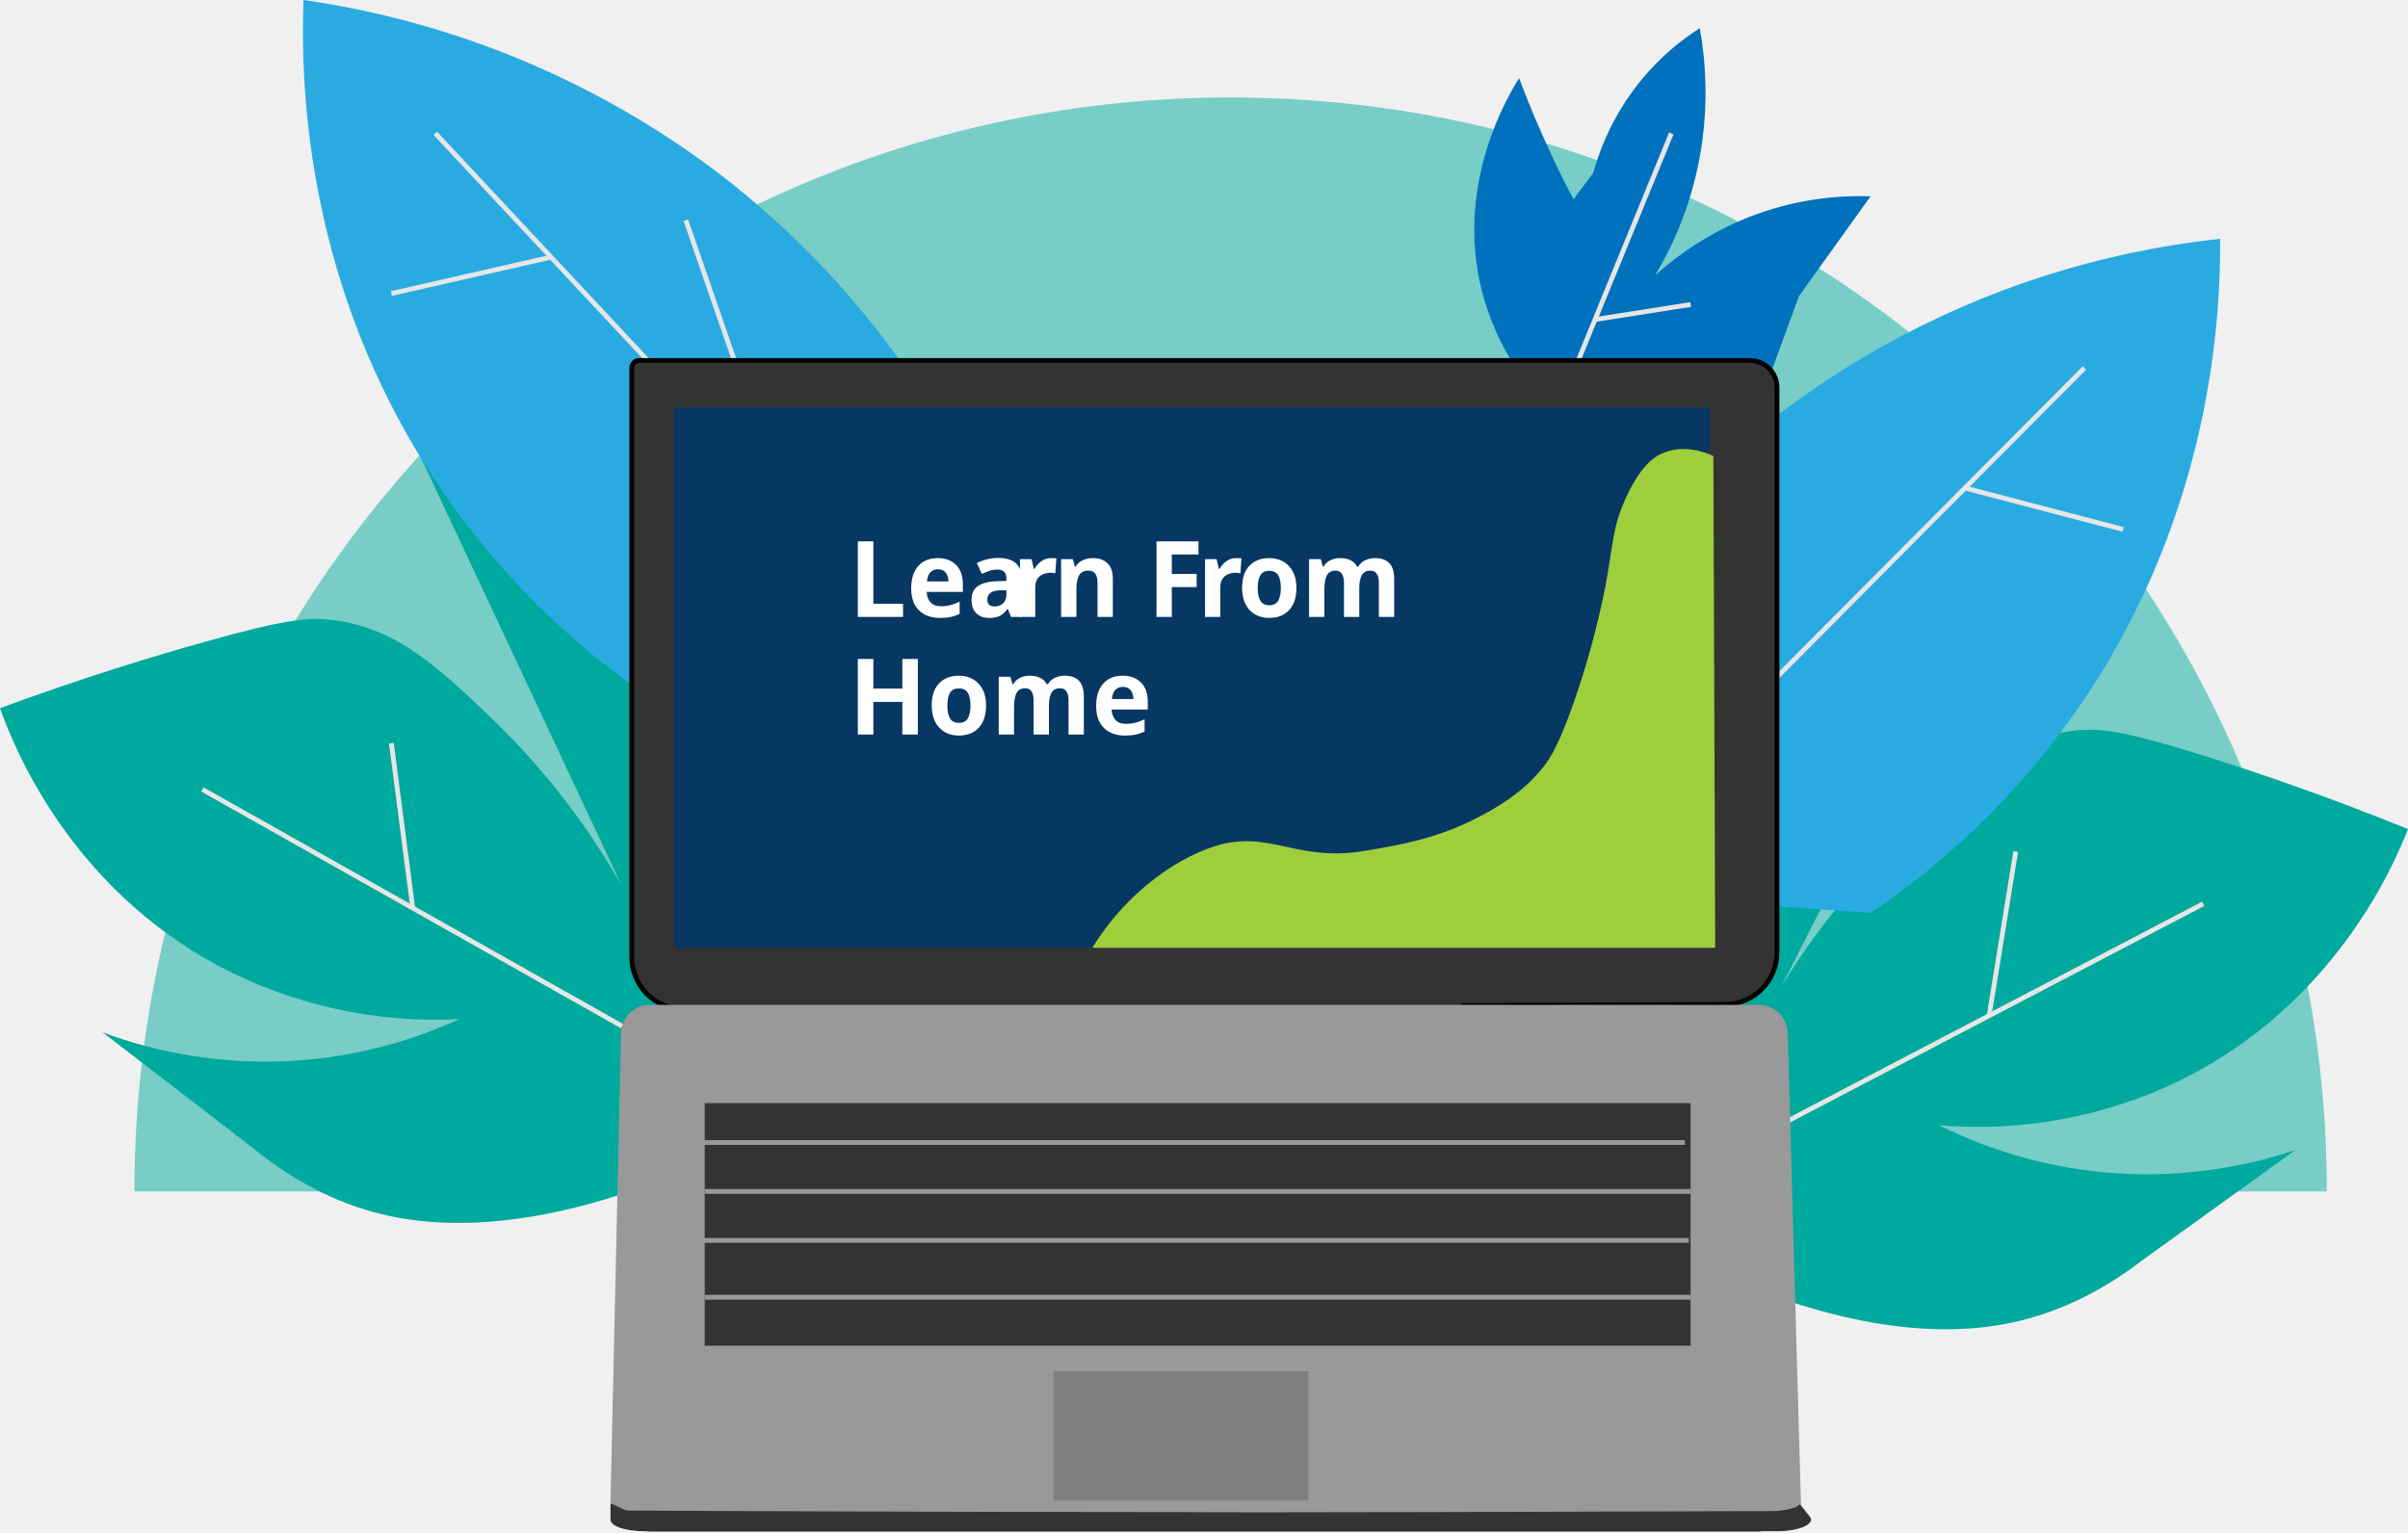
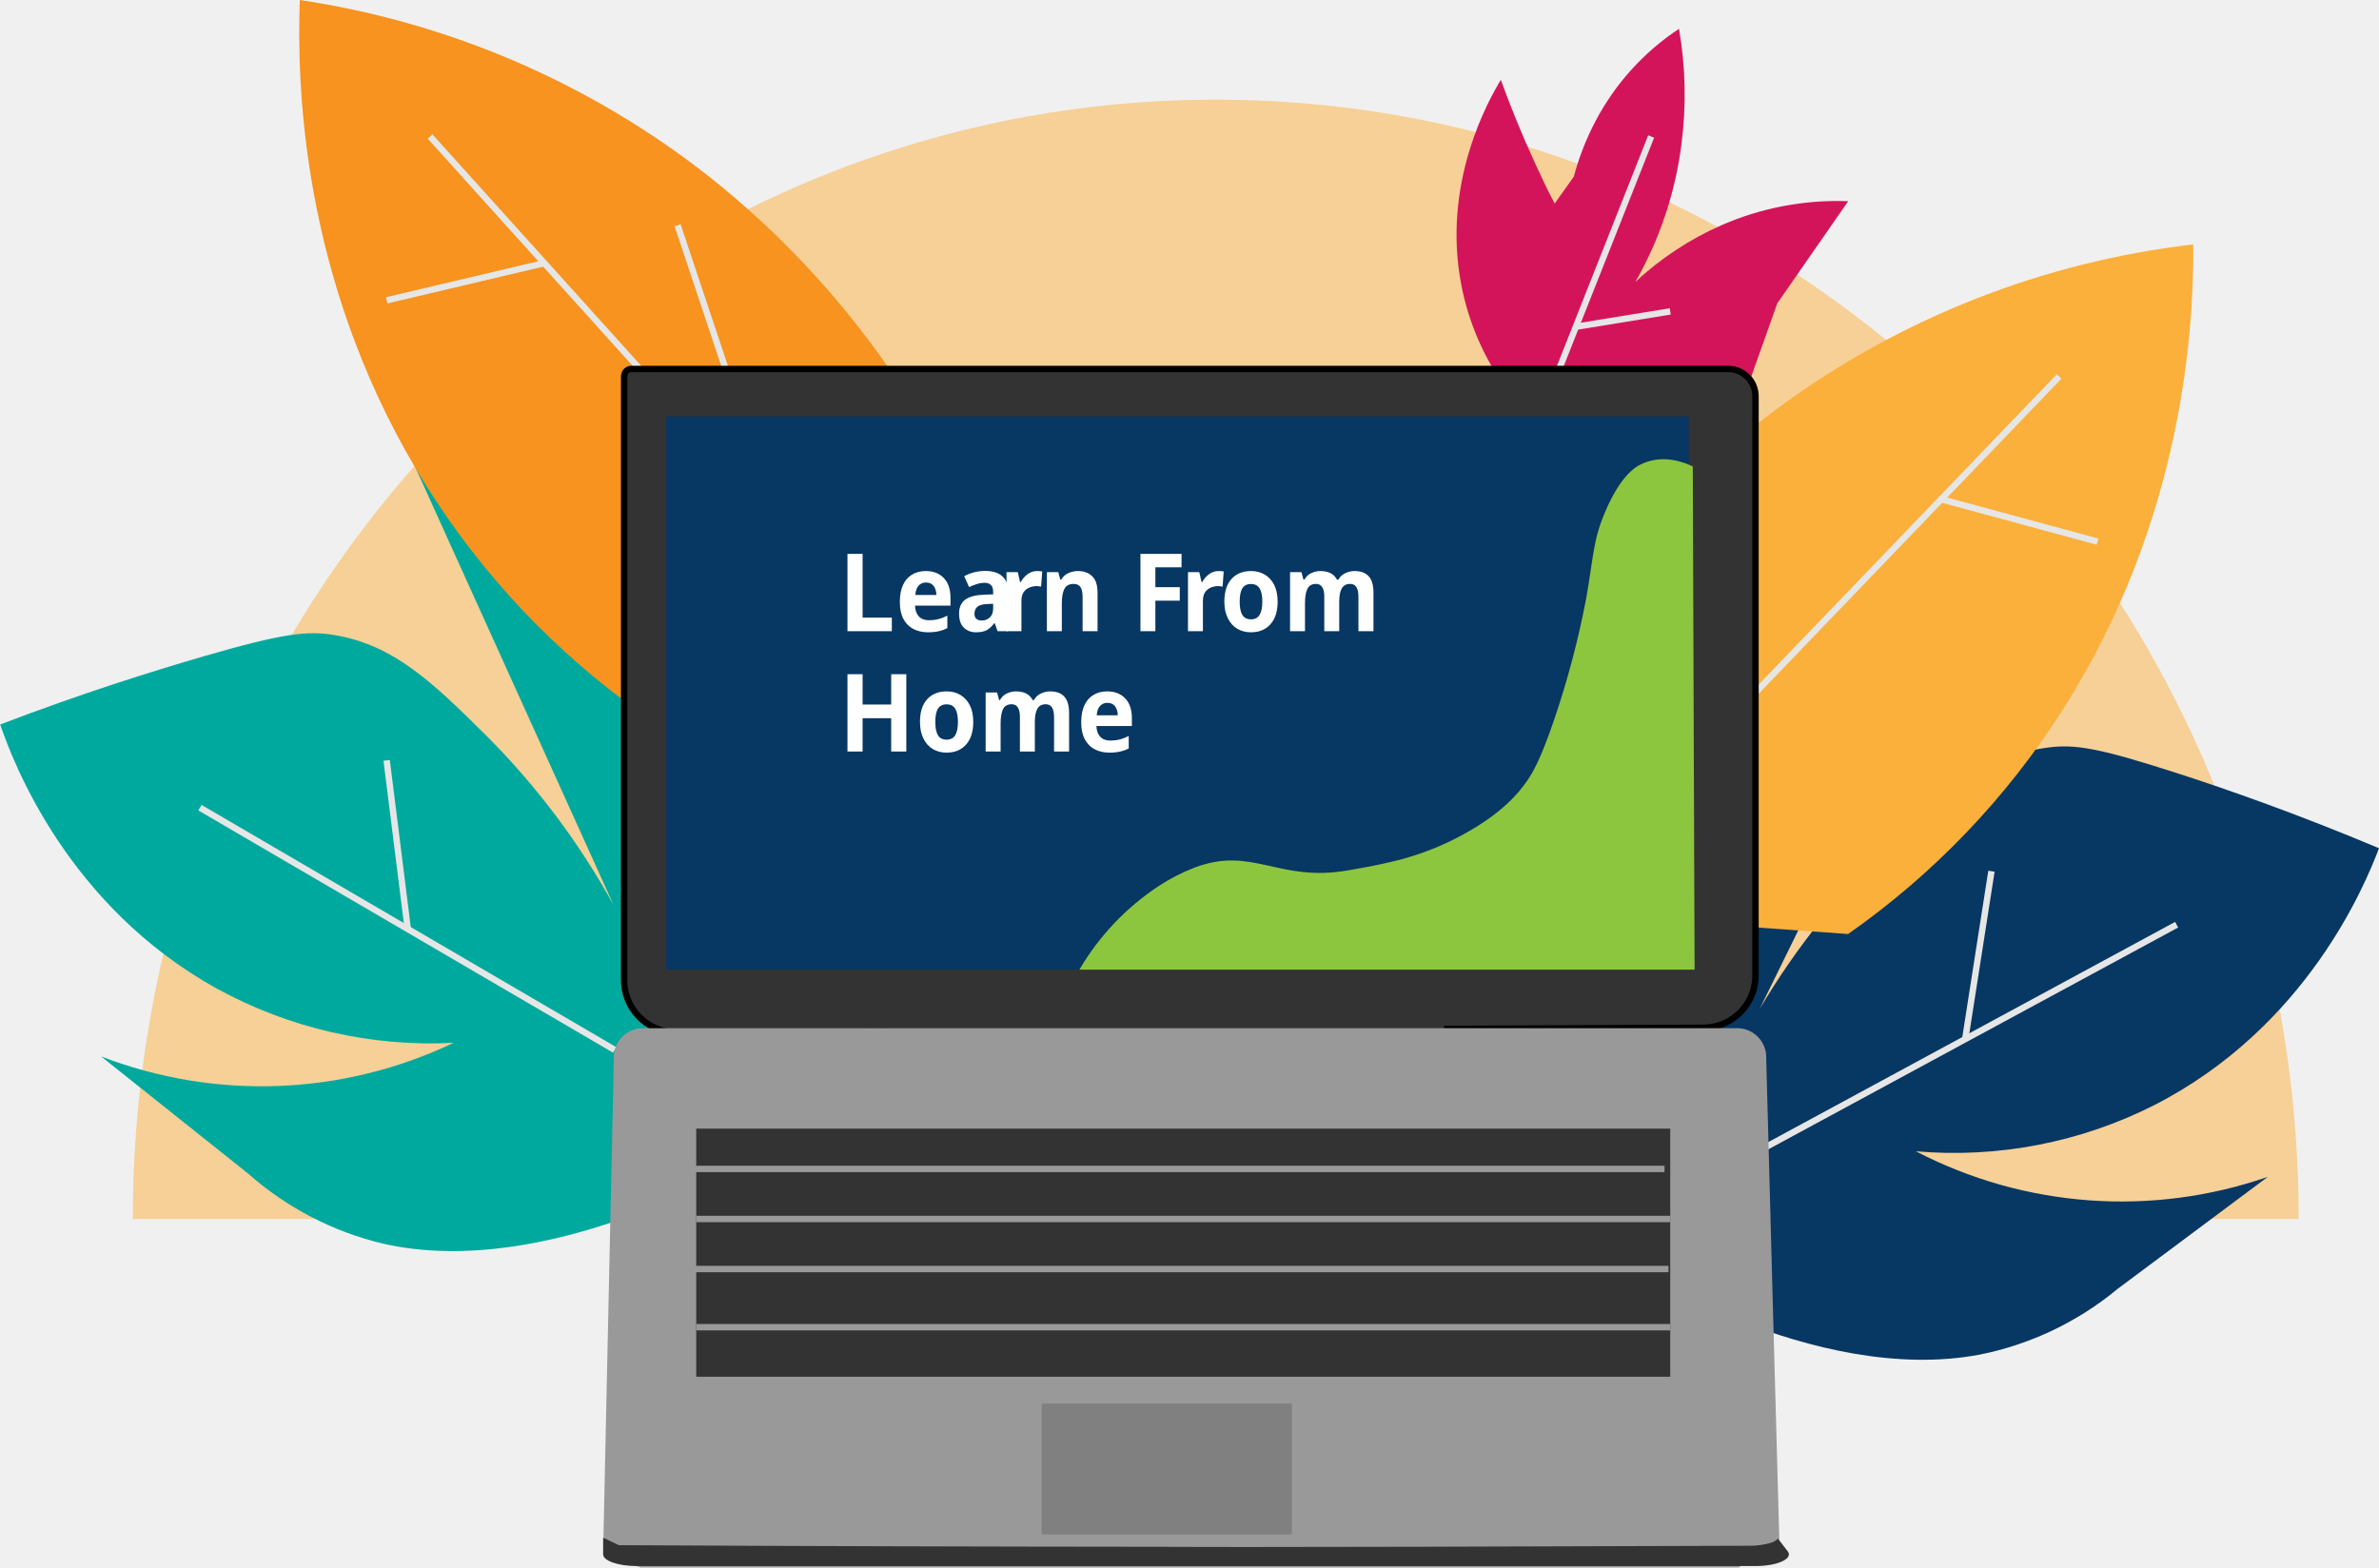
- <svg xmlns="http://www.w3.org/2000/svg" viewBox="0 0 500.83 318.75">
+ <svg xmlns="http://www.w3.org/2000/svg" viewBox="0 0 372.55 245.51">
  <defs>
-     <style>.cls-1,.cls-3{fill:#00a99d;}.cls-1{opacity:0.5;}.cls-2{fill:#0071bc;}.cls-4,.cls-9{fill:none;}.cls-4{stroke:#e6e6e6;}.cls-11,.cls-12,.cls-4,.cls-6,.cls-7,.cls-9{stroke-miterlimit:10;}.cls-5{fill:#29abe2;}.cls-15,.cls-6{fill:#fff;}.cls-6,.cls-7,.cls-9{stroke:#000;}.cls-7,.cls-8{fill:#333;}.cls-10{fill:#999;}.cls-11{fill:#b3b3b3;}.cls-11,.cls-12{stroke:#999;}.cls-12{fill:gray;}.cls-13{fill:#073763;}.cls-14{fill:#9ece3c;}.cls-15{font-size:22.02px;font-family:SegoeUI-Bold, Segoe UI;font-weight:700;}.cls-16{letter-spacing:0em;}.cls-17{letter-spacing:0em;}.cls-18{letter-spacing:0em;}</style>
+     <style>.cls-1,.cls-8{fill:#fbb03b;}.cls-1{opacity:0.5;}.cls-2{fill:#0071bc;}.cls-3{fill:#00a99d;}.cls-12,.cls-4{fill:none;}.cls-4{stroke:#e6e6e6;}.cls-10,.cls-12,.cls-14,.cls-15,.cls-4,.cls-9{stroke-miterlimit:10;}.cls-5{fill:#f7931e;}.cls-6{fill:#073763;}.cls-7{fill:#d4145a;}.cls-17,.cls-9{fill:#fff;}.cls-10,.cls-12,.cls-9{stroke:#000;}.cls-10,.cls-11{fill:#333;}.cls-13{fill:#999;}.cls-14{fill:#b3b3b3;}.cls-14,.cls-15{stroke:#999;}.cls-15{fill:gray;}.cls-16{fill:#8cc63f;}.cls-17{font-size:16.96px;font-family:SegoeUI-Bold, Segoe UI;font-weight:700;}.cls-18{letter-spacing:0em;}.cls-19{letter-spacing:0em;}</style>
  </defs>
  <g id="Styled_Background" data-name="Styled Background">
-     <path class="cls-1" d="M38.42,258.14c0-125.7,102.07-227.59,228-227.59s228,101.89,228,227.59" transform="translate(-10.47 -10.27)" />
-     <path class="cls-2" d="M119.52,194.16" transform="translate(-10.47 -10.27)" />
-     <path class="cls-3" d="M10.47,157.6c2.7,7.59,14.11,36.86,45.57,53.68a96.24,96.24,0,0,0,50,11,96.78,96.78,0,0,1-74.21,2.77l30.92,23.8c9.94,8.19,19.62,12.4,28.46,14.33,35,7.65,75.79-16.33,75.8-16.33h0l6.56-22c.95-8.13,4.89-49.21-23.92-84.36a110.68,110.68,0,0,0-51.52-34.78q20.8,44.36,41.6,88.72a154.17,154.17,0,0,0-27-34.73C101.5,149,93.32,141.4,80.8,139.41c-5.68-.91-10.62-.39-27.38,4.29C42.46,146.76,27.76,151.23,10.47,157.6Z" transform="translate(-10.47 -10.27)" />
-     <polyline class="cls-4" points="42.09 164.23 85.86 188.92 129.4 213.49" />
-     <line class="cls-4" x1="81.4" y1="154.61" x2="85.85" y2="188.92" />
-     <path class="cls-5" d="M141.87,152.77a164.52,164.52,0,0,1-43.78-47.06C73.77,66.14,73,26.83,73.59,10.27A186.88,186.88,0,0,1,160,46.36a184.67,184.67,0,0,1,37.72,39q-7.89,33-15.79,65.9Z" transform="translate(-10.47 -10.27)" />
-     <path class="cls-4" d="M101,38q43,46,86,92.05" transform="translate(-10.47 -10.27)" />
-     <path class="cls-4" d="M153.11,56.07l19.2,55.52" transform="translate(-10.47 -10.27)" />
-     <line class="cls-4" x1="114.58" y1="53.5" x2="81.4" y2="61.07" />
-     <path class="cls-2" d="M420.57,220.54" transform="translate(-10.47 -10.27)" />
-     <path class="cls-3" d="M511.3,182.75c-2.93,7.5-15.25,36.39-47.22,52.2a96.23,96.23,0,0,1-50.28,9.43,96.81,96.81,0,0,0,74.08,5.14l-31.65,22.8c-10.19,7.87-20,11.77-28.89,13.42C392.11,292.26,352.09,267,352.09,267h0l-5.87-22.25c-.69-8.15-3.35-49.34,26.54-83.55a110.71,110.71,0,0,1,52.58-33.11L381,215.43a153.39,153.39,0,0,1,28.12-33.85c11.46-10.31,19.88-17.67,32.45-19.26,5.71-.72,10.63,0,27.24,5.16C479.67,170.89,494.22,175.83,511.3,182.75Z" transform="translate(-10.47 -10.27)" />
-     <polyline class="cls-4" points="458.23 188.03 413.71 211.3 369.42 234.46" />
-     <line class="cls-4" x1="419.24" y1="177.15" x2="413.71" y2="211.3" />
-     <path class="cls-2" d="M326.42,87.75h0a52.48,52.48,0,0,1-8.24-19.13c-4.37-21,5.76-38.14,8.24-42.1,2,5.4,4.42,11.08,7.21,17q2,4.28,4.12,8.2l4.09-5.48a53.24,53.24,0,0,1,4.67-11.47A51.78,51.78,0,0,1,364,16.13a75.25,75.25,0,0,1,.52,23.51,73.91,73.91,0,0,1-9.79,27.89,65.16,65.16,0,0,1,18-11.49,62.92,62.92,0,0,1,26.78-4.92L384.62,71.9l-11.16,30.43Z" transform="translate(-10.47 -10.27)" />
-     <path class="cls-5" d="M399.53,200.2a164.14,164.14,0,0,0,45.22-45.63c25.55-38.77,27.59-78,27.48-94.61a183.62,183.62,0,0,0-126.39,71q6.87,33.2,13.72,66.38Z" transform="translate(-10.47 -10.27)" />
-     <path class="cls-4" d="M444,86.83l-88.79,89.25" transform="translate(-10.47 -10.27)" />
-     <line class="cls-4" x1="408.65" y1="101.52" x2="441.58" y2="110.14" />
-     <path class="cls-2" d="M315.36,6.11" transform="translate(-10.47 -10.27)" />
-     <line class="cls-4" x1="326.47" y1="79.34" x2="347.61" y2="27.76" />
-     <path class="cls-4" d="M344,69" transform="translate(-10.47 -10.27)" />
-     <path class="cls-4" d="M342.45,76.71l19.64-3.09" transform="translate(-10.47 -10.27)" />
+     <path class="cls-1" d="M35.77,249.77c0-96.82,75.92-175.31,169.58-175.31S374.94,153,374.94,249.77" transform="translate(-14.97 -58.85)" />
+     <path class="cls-2" d="M96.09,200.49" transform="translate(-14.97 -58.85)" />
+     <path class="cls-3" d="M15,172.32c2,5.85,10.5,28.39,33.9,41.35A69.61,69.61,0,0,0,86,222.18a69.82,69.82,0,0,1-55.2,2.13l23,18.33a49.09,49.09,0,0,0,21.18,11c26,5.89,56.37-12.58,56.37-12.58h0l4.89-17c.7-6.26,3.64-37.9-17.79-65a82.19,82.19,0,0,0-38.33-26.79q15.48,34.17,30.94,68.34A118,118,0,0,0,91,173.94c-8.29-8.22-14.37-14.09-23.69-15.63-4.23-.69-7.9-.3-20.37,3.31C38.77,164,27.83,167.42,15,172.32Z" transform="translate(-14.97 -58.85)" />
+     <polyline class="cls-4" points="31.31 126.5 63.86 145.51 96.26 164.44" />
+     <line class="cls-4" x1="60.55" y1="119.09" x2="63.86" y2="145.51" />
+     <path class="cls-5" d="M112.71,168.61a125.13,125.13,0,0,1-32.56-36.25C62.06,101.88,61.46,71.6,61.92,58.85a136.22,136.22,0,0,1,64.26,27.79,140.4,140.4,0,0,1,28.06,30Q148.36,142,142.5,167.4Z" transform="translate(-14.97 -58.85)" />
+     <path class="cls-4" d="M82.32,80.23l63.94,70.9" transform="translate(-14.97 -58.85)" />
+     <path class="cls-4" d="M121.08,94.13l14.28,42.75" transform="translate(-14.97 -58.85)" />
+     <line class="cls-4" x1="85.23" y1="41.21" x2="60.55" y2="47.04" />
+     <path class="cls-2" d="M320,220.81" transform="translate(-14.97 -58.85)" />
+     <path class="cls-6" d="M387.52,191.7c-2.18,5.77-11.34,28-35.12,40.2A69.43,69.43,0,0,1,315,239.17a69.85,69.85,0,0,0,55.11,4l-23.54,17.56A48.78,48.78,0,0,1,325.06,271c-26.2,5-56-14.44-56-14.44h0l-4.36-17.13c-.52-6.28-2.5-38,19.74-64.36a81.87,81.87,0,0,1,39.11-25.5q-16.49,33.65-33,67.28a117.68,117.68,0,0,1,20.92-26.08c8.53-7.93,14.79-13.6,24.15-14.83,4.24-.56,7.9,0,20.26,4C364,182.56,374.82,186.37,387.52,191.7Z" transform="translate(-14.97 -58.85)" />
+     <polyline class="cls-4" points="340.86 144.83 307.75 162.75 274.8 180.59" />
+     <line class="cls-4" x1="311.86" y1="136.45" x2="307.75" y2="162.75" />
+     <path class="cls-7" d="M250,118.53h0a41.12,41.12,0,0,1-6.13-14.74c-3.26-16.21,4.28-29.38,6.13-32.43,1.51,4.17,3.28,8.54,5.36,13.06,1,2.19,2,4.3,3.07,6.31l3-4.22a41.43,41.43,0,0,1,3.47-8.83,39.17,39.17,0,0,1,13-14.32,60.15,60.15,0,0,1,.38,18.11A58.13,58.13,0,0,1,271.07,103a48.6,48.6,0,0,1,13.41-8.85,45.38,45.38,0,0,1,19.92-3.79l-11.11,16Q289.14,118,285,129.76Z" transform="translate(-14.97 -58.85)" />
+     <path class="cls-8" d="M304.38,205.14A124.36,124.36,0,0,0,338,170c19-29.86,20.52-60.1,20.44-72.87a135.93,135.93,0,0,0-65.06,25.65,139.63,139.63,0,0,0-28.95,29.05L274.65,203Z" transform="translate(-14.97 -58.85)" />
+     <path class="cls-4" d="M337.43,117.81q-33,34.38-66.05,68.75" transform="translate(-14.97 -58.85)" />
+     <line class="cls-4" x1="303.98" y1="78.19" x2="328.47" y2="84.83" />
+     <path class="cls-2" d="M241.77,55.64" transform="translate(-14.97 -58.85)" />
+     <line class="cls-4" x1="242.85" y1="61.11" x2="258.57" y2="21.38" />
+     <path class="cls-4" d="M263.06,104" transform="translate(-14.97 -58.85)" />
+     <path class="cls-4" d="M261.92,110l14.61-2.38" transform="translate(-14.97 -58.85)" />
  </g>
  <g id="Laptop">
-     <path class="cls-6" d="M259.2,232.32" transform="translate(-10.47 -10.27)" />
-     <path class="cls-6" d="M141.87,207.67h0Z" transform="translate(-10.47 -10.27)" />
-     <path class="cls-7" d="M141.87,86.84V209.23a10.83,10.83,0,0,0,10.68,11l216.91-1a10.84,10.84,0,0,0,10.6-11V91a5.63,5.63,0,0,0-5.54-5.73H143.34A1.5,1.5,0,0,0,141.87,86.84Z" transform="translate(-10.47 -10.27)" />
-     <path class="cls-8" d="M189.22,204.68H300.46a3.6,3.6,0,0,1,3.6,3.6v3.21a2,2,0,0,1-2,2H190.82a3.6,3.6,0,0,1-3.6-3.6v-3.21a2,2,0,0,1,2-2Z" />
-     <path class="cls-9" d="M106.49,316.39" transform="translate(-10.47 -10.27)" />
-     <path class="cls-10" d="M376.5,329H145.43a11.64,11.64,0,0,1-4.1-1.82,12.58,12.58,0,0,1-3.89-4.42l2.19-97.23a6,6,0,0,1,5.8-6.2H376.5a6,6,0,0,1,5.79,6.2l2.76,97.78Z" transform="translate(-10.47 -10.27)" />
-     <path class="cls-8" d="M137.44,323l3.32,1.53q57.11.28,115.28.32s3.2.2,122.42-.21a16.17,16.17,0,0,0,5-.64,3.79,3.79,0,0,0,1.38-.8l2.06,2.63c1.17,1.5-2.22,3-6.86,3H144.53c-3.91,0-7.09-1.06-7.09-2.37Z" transform="translate(-10.47 -10.27)" />
-     <rect class="cls-8" x="146.57" y="229.5" width="205.05" height="50.46" />
-     <line class="cls-11" x1="146.57" y1="247.87" x2="351.62" y2="247.87" />
-     <line class="cls-11" x1="145.37" y1="237.69" x2="350.41" y2="237.69" />
-     <line class="cls-11" x1="146.2" y1="258.05" x2="351.25" y2="258.05" />
-     <line class="cls-11" x1="146.57" y1="269.88" x2="351.62" y2="269.88" />
-     <rect class="cls-12" x="218.63" y="284.76" width="54.01" height="27.91" />
+     <path class="cls-9" d="M200,229.88" transform="translate(-14.97 -58.85)" />
+     <path class="cls-9" d="M112.71,210.89h0Z" transform="translate(-14.97 -58.85)" />
+     <path class="cls-10" d="M112.71,117.82v94.27a8.21,8.21,0,0,0,8,8.48L282,219.82a8.21,8.21,0,0,0,7.88-8.48V121.06a4.27,4.27,0,0,0-4.11-4.42h-172A1.15,1.15,0,0,0,112.71,117.82Z" transform="translate(-14.97 -58.85)" />
+     <path class="cls-11" d="M141.26,157.65h81.31a3.6,3.6,0,0,1,3.6,3.6v1.19a2,2,0,0,1-2,2H142.86a3.6,3.6,0,0,1-3.6-3.6v-1.19a2,2,0,0,1,2-2Z" />
+     <path class="cls-12" d="M86.4,294.63" transform="translate(-14.97 -58.85)" />
+     <path class="cls-13" d="M287.25,304.36H115.36a8.71,8.71,0,0,1-3-1.4,9.82,9.82,0,0,1-2.89-3.4q.83-37.46,1.63-74.9a4.56,4.56,0,0,1,4.31-4.77H287.25a4.56,4.56,0,0,1,4.31,4.77q1,37.67,2.05,75.32Z" transform="translate(-14.97 -58.85)" />
+     <path class="cls-11" d="M109.42,299.68l2.47,1.18q42.48.22,85.75.25s2.38.15,91.07-.16a11.59,11.59,0,0,0,3.7-.5,2.84,2.84,0,0,0,1-.61l1.53,2c.87,1.16-1.65,2.29-5.1,2.29H114.7c-2.92,0-5.28-.82-5.28-1.83Z" transform="translate(-14.97 -58.85)" />
+     <rect class="cls-11" x="109.03" y="176.77" width="152.53" height="38.86" />
+     <line class="cls-14" x1="109.03" y1="190.92" x2="261.56" y2="190.92" />
+     <line class="cls-14" x1="108.13" y1="183.08" x2="260.66" y2="183.08" />
+     <line class="cls-14" x1="108.75" y1="198.76" x2="261.28" y2="198.76" />
+     <line class="cls-14" x1="109.03" y1="207.87" x2="261.56" y2="207.87" />
+     <rect class="cls-15" x="162.63" y="219.33" width="40.18" height="21.5" />
  </g>
  <g id="Content">
-     <rect class="cls-13" x="140.25" y="84.7" width="215.27" height="112.48" />
-     <path class="cls-14" d="M367.21,207.45H237.67a52.52,52.52,0,0,1,16.72-17,41.44,41.44,0,0,1,7.48-3.71c12.21-4.48,17.68,3,32.31.57,8.22-1.38,15.84-2.72,24.84-7.59,7.76-4.19,11.11-8.06,13-10.65,1.17-1.64,2.8-4.25,5.69-12.43a178.2,178.2,0,0,0,6.69-24.53c1.6-8.71,1.41-11.86,4-17.75,3.15-7.21,6.27-9,7.11-9.44,4.92-2.59,10-.4,11.32.24Z" transform="translate(-10.47 -10.27)" />
-     <text class="cls-15" transform="translate(176.49 128.34) scale(0.97 1)">Lea<tspan class="cls-16" x="35.03" y="0">r</tspan>
-       <tspan x="43.85" y="0">n F</tspan>
-       <tspan class="cls-17" x="74.71" y="0">r</tspan>
-       <tspan class="cls-18" x="83.39" y="0">om</tspan>
-       <tspan x="0" y="24.47">Home</tspan>
+     <rect class="cls-6" x="104.33" y="65.24" width="160.13" height="86.63" />
+     <path class="cls-16" d="M280.34,210.72H184a39.83,39.83,0,0,1,12.44-13.11,30,30,0,0,1,5.56-2.86c9.08-3.46,13.15,2.32,24,.43,6.12-1.06,11.79-2.09,18.48-5.84,5.77-3.23,8.26-6.21,9.64-8.2.87-1.27,2.09-3.28,4.23-9.57a140.31,140.31,0,0,0,5-18.9c1.19-6.71,1.05-9.13,3-13.67,2.34-5.55,4.66-6.93,5.29-7.27,3.66-2,7.41-.31,8.42.18Z" transform="translate(-14.97 -58.85)" />
+     <text class="cls-17" transform="translate(131.29 98.86) scale(0.93 1)">Lea<tspan class="cls-18" x="26.98" y="0">r</tspan>
+       <tspan x="33.78" y="0">n F</tspan>
+       <tspan class="cls-19" x="57.54" y="0">r</tspan>
+       <tspan x="64.23" y="0">om</tspan>
+       <tspan x="0" y="18.85">Home</tspan>
    </text>
-     <path class="cls-13" d="M153.11,56.07" transform="translate(-10.47 -10.27)" />
+     <path class="cls-6" d="M121.08,94.13" transform="translate(-14.97 -58.85)" />
  </g>
</svg>
